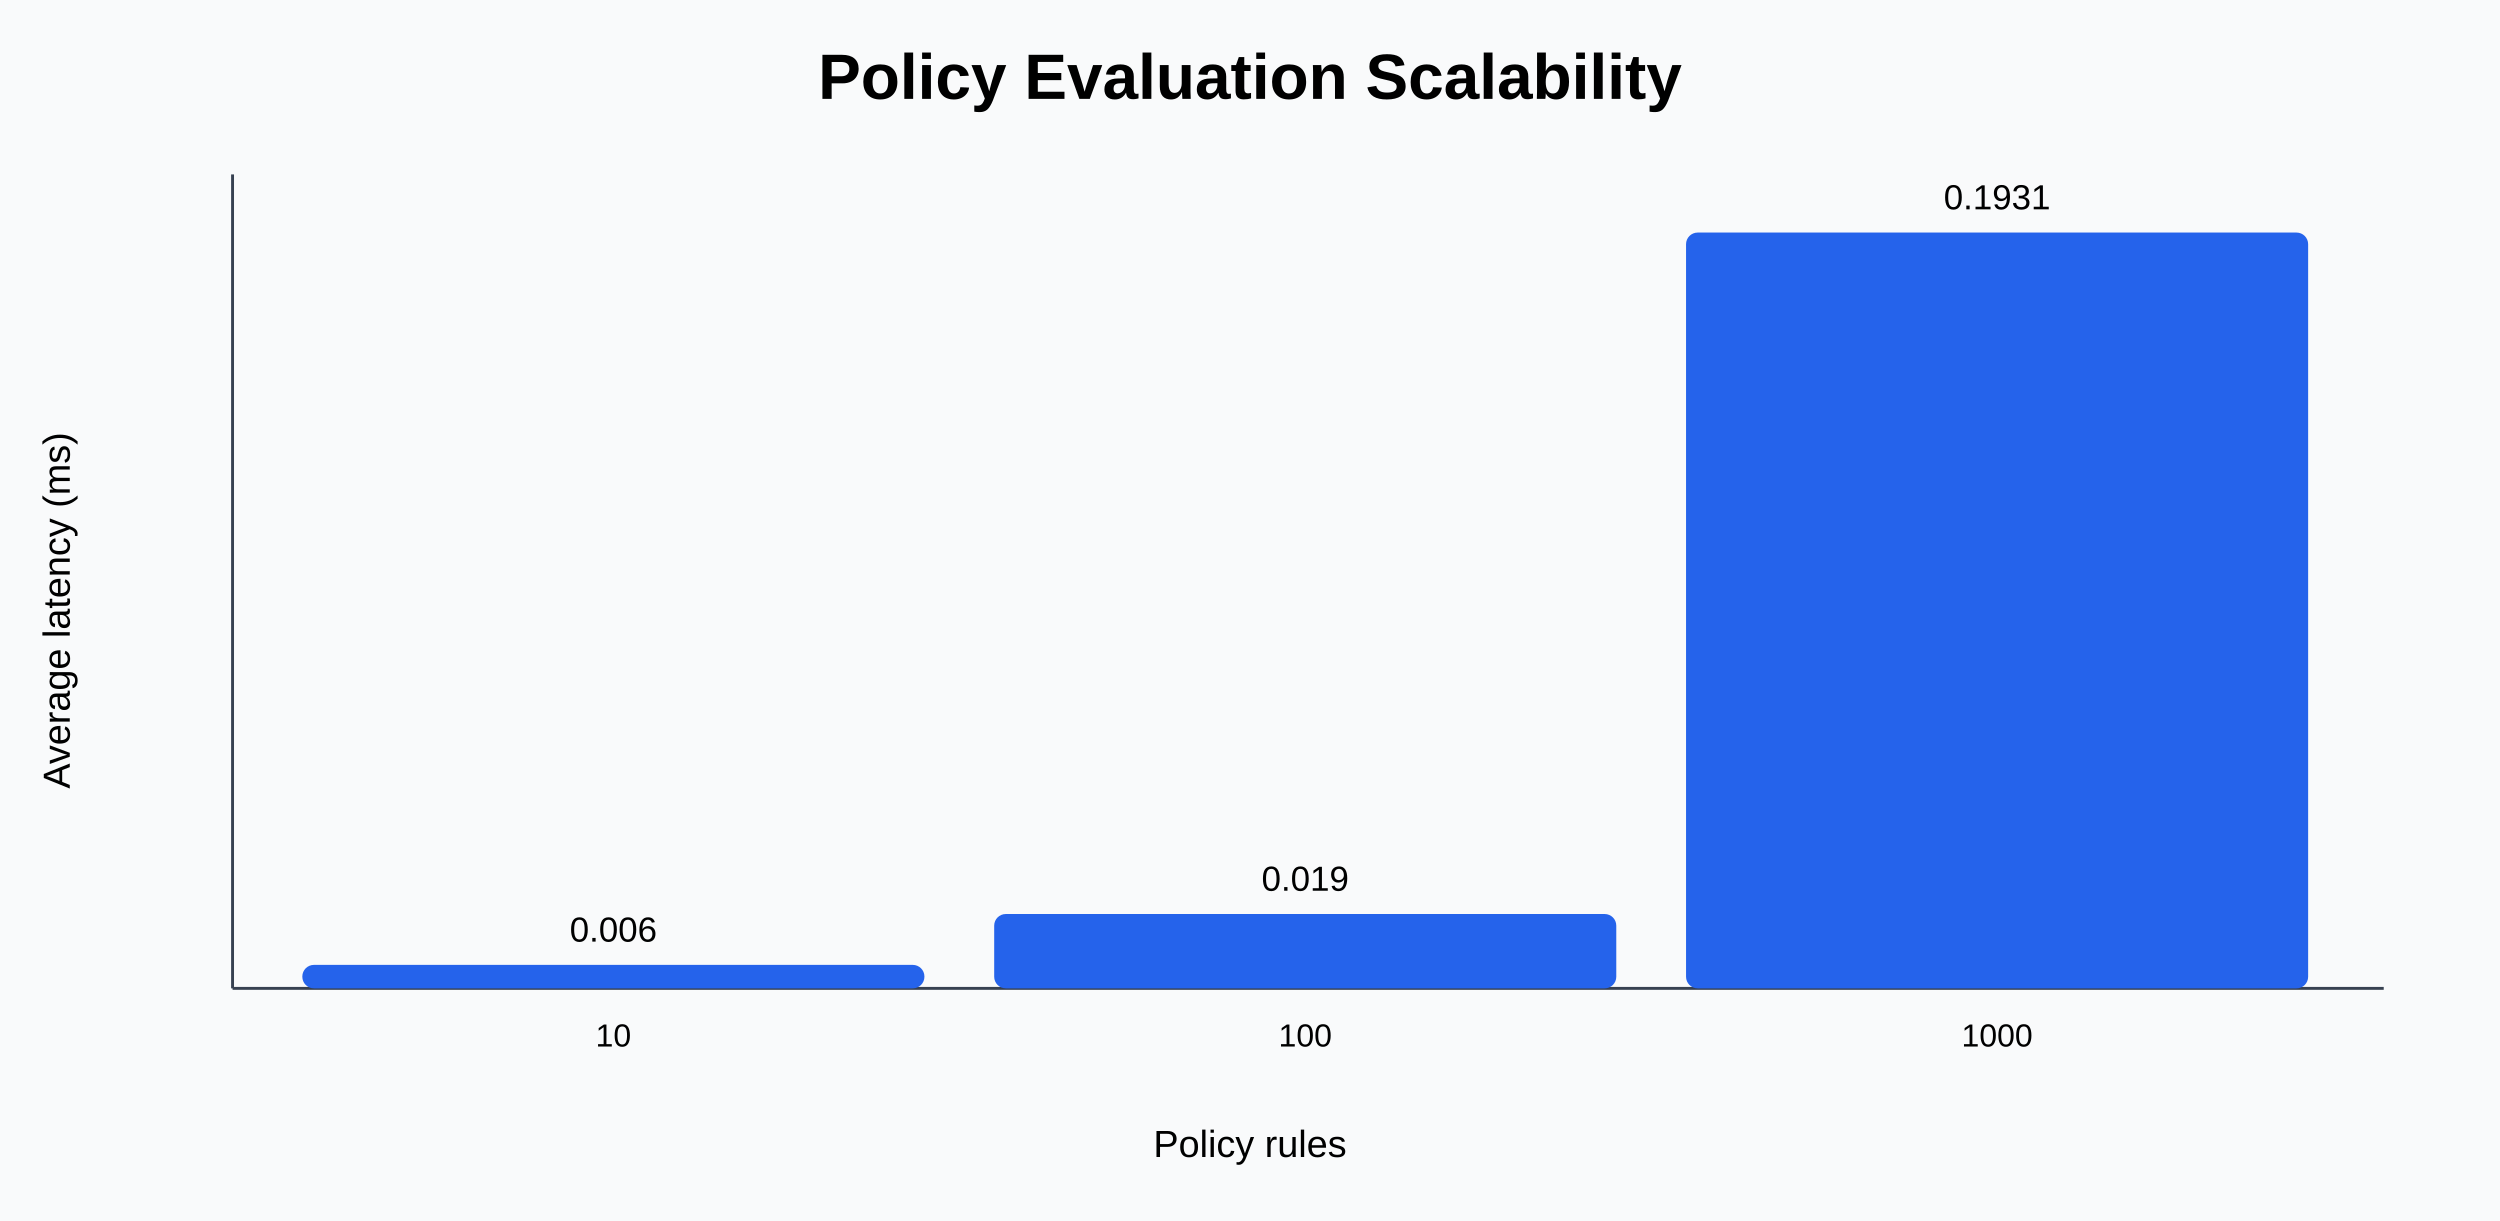
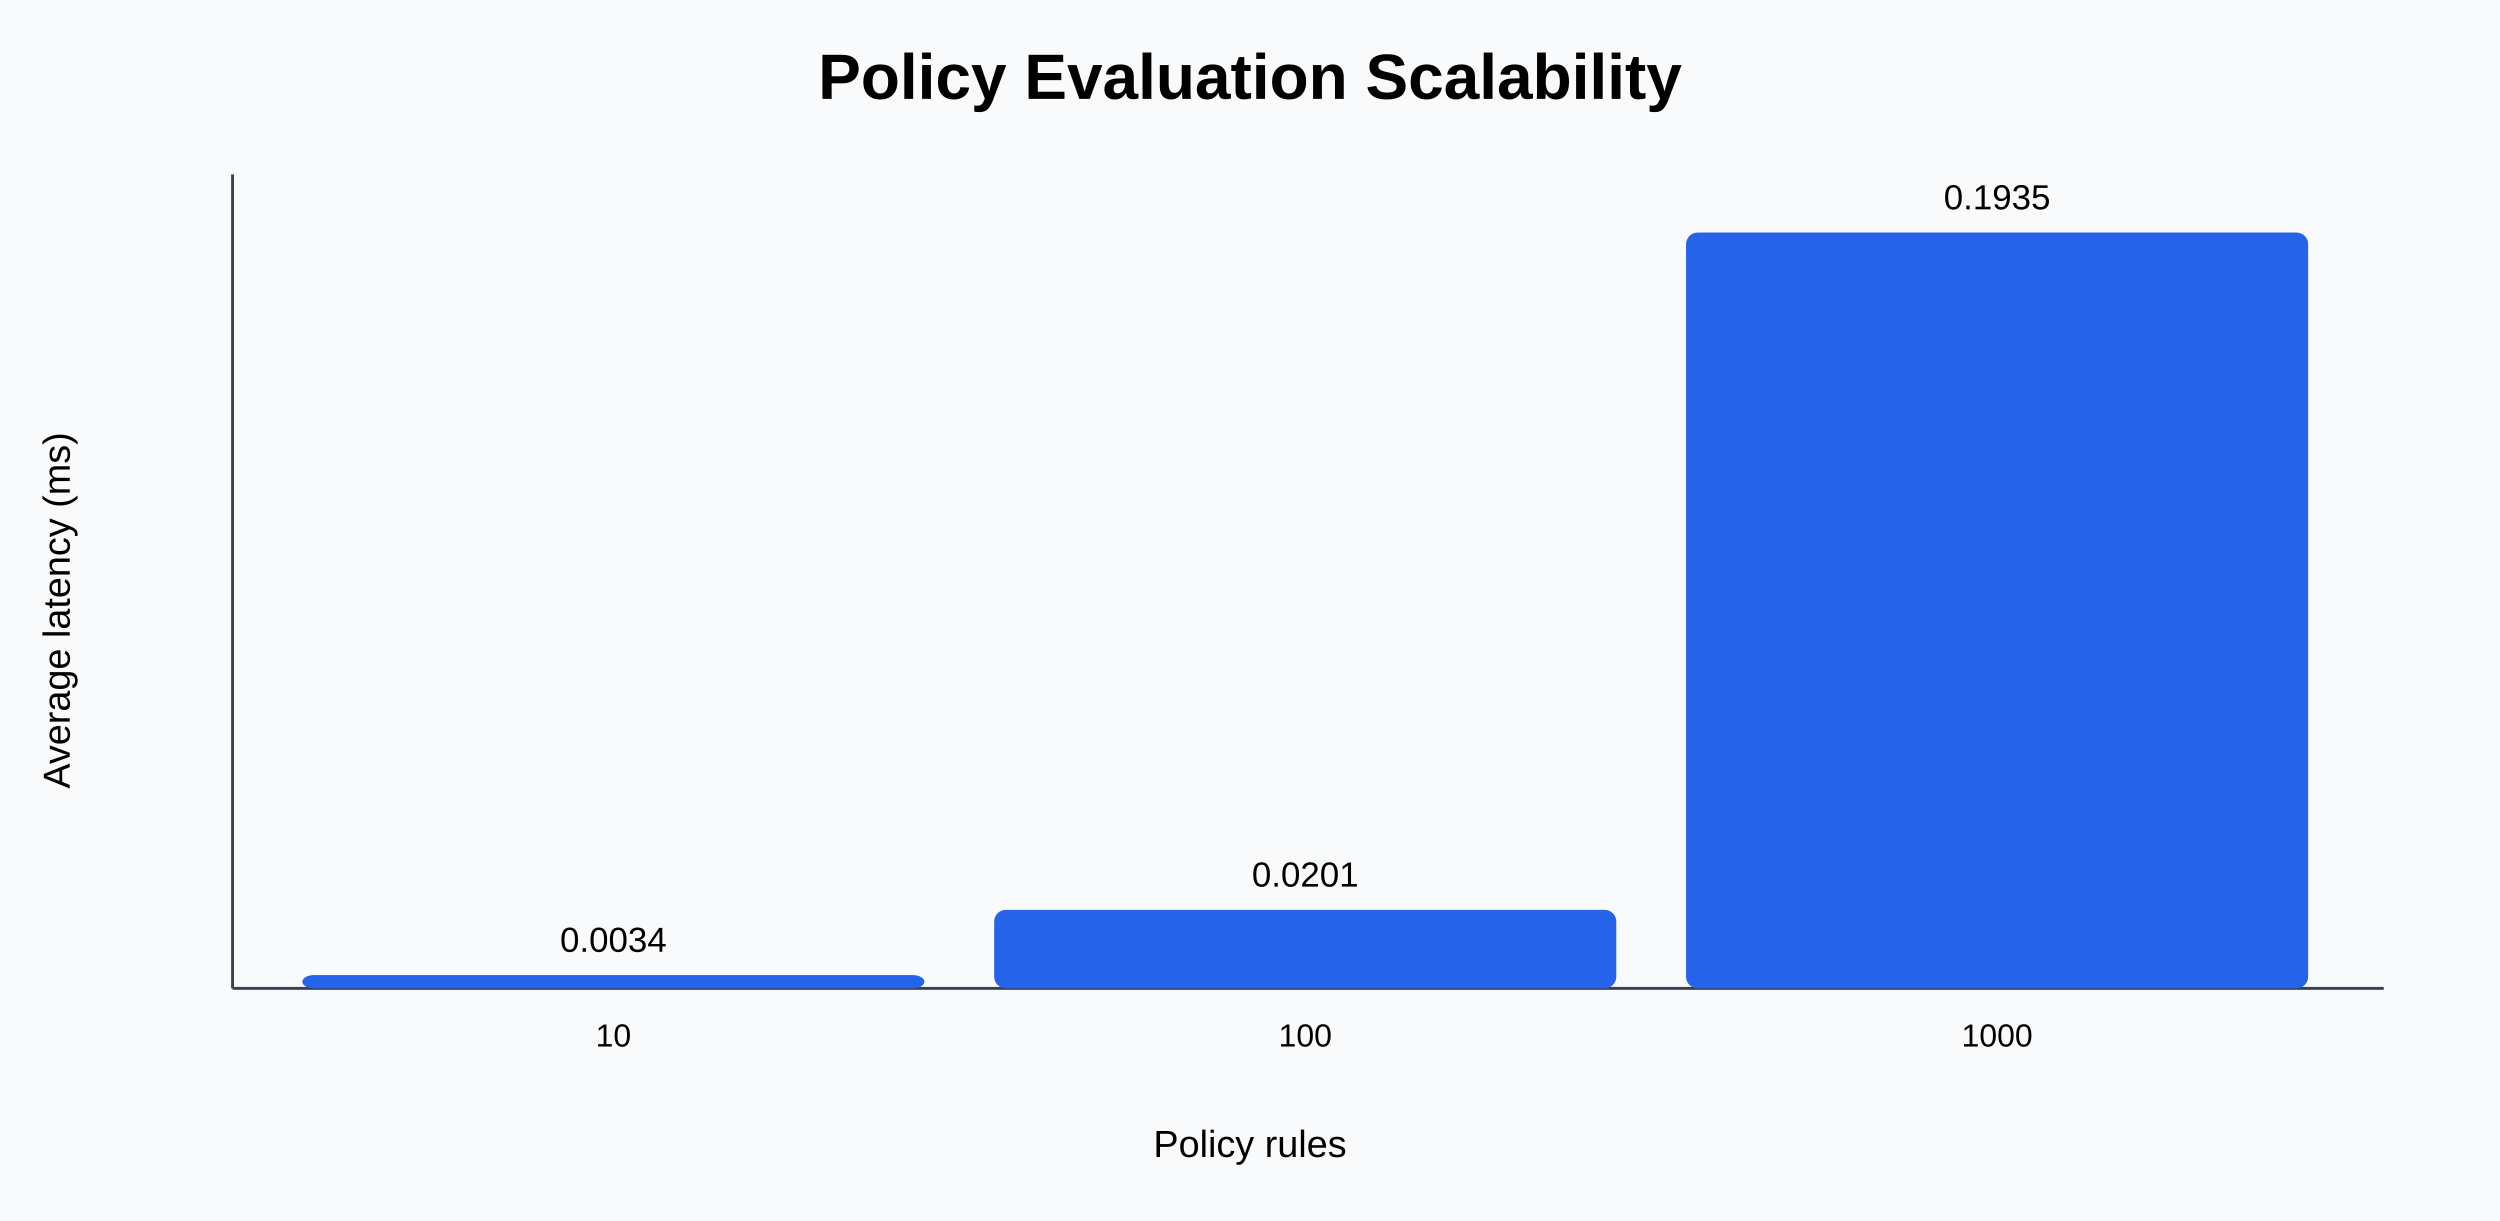
<svg xmlns="http://www.w3.org/2000/svg" width="860" height="420" viewBox="0 0 860 420">
  <rect width="100%" height="100%" fill="#f9fafb" />
  <text x="430.0" y="34" text-anchor="middle" font-family="Arial" font-size="22" font-weight="700">Policy Evaluation Scalability</text>
  <line x1="80" y1="60" x2="80" y2="340" stroke="#374151" />
  <line x1="80" y1="340" x2="820" y2="340" stroke="#374151" />
  <text x="24" y="210.0" transform="rotate(-90 24 210.0)" text-anchor="middle" font-family="Arial" font-size="13">Average latency (ms)</text>
  <text x="430.0" y="398" text-anchor="middle" font-family="Arial" font-size="13">Policy rules</text>
-   <rect x="104" y="331.92" width="214" height="8.08" fill="#2563eb" rx="4" />
-   <text x="211.0" y="323.92" text-anchor="middle" font-family="Arial" font-size="12">0.006</text>
+   <rect x="104" y="335.43" width="214" height="4.57" fill="#2563eb" rx="4" />
+   <text x="211.0" y="327.43" text-anchor="middle" font-family="Arial" font-size="12">0.0034</text>
  <text x="211.0" y="360" text-anchor="middle" font-family="Arial" font-size="11">10</text>
-   <rect x="342" y="314.42" width="214" height="25.58" fill="#2563eb" rx="4" />
-   <text x="449.0" y="306.42" text-anchor="middle" font-family="Arial" font-size="12">0.019</text>
+   <rect x="342" y="312.99" width="214" height="27.01" fill="#2563eb" rx="4" />
+   <text x="449.0" y="304.99" text-anchor="middle" font-family="Arial" font-size="12">0.0201</text>
  <text x="449.0" y="360" text-anchor="middle" font-family="Arial" font-size="11">100</text>
  <rect x="580" y="80.00" width="214" height="260.00" fill="#2563eb" rx="4" />
-   <text x="687.0" y="72.00" text-anchor="middle" font-family="Arial" font-size="12">0.1931</text>
+   <text x="687.0" y="72.00" text-anchor="middle" font-family="Arial" font-size="12">0.1935</text>
  <text x="687.0" y="360" text-anchor="middle" font-family="Arial" font-size="11">1000</text>
</svg>
